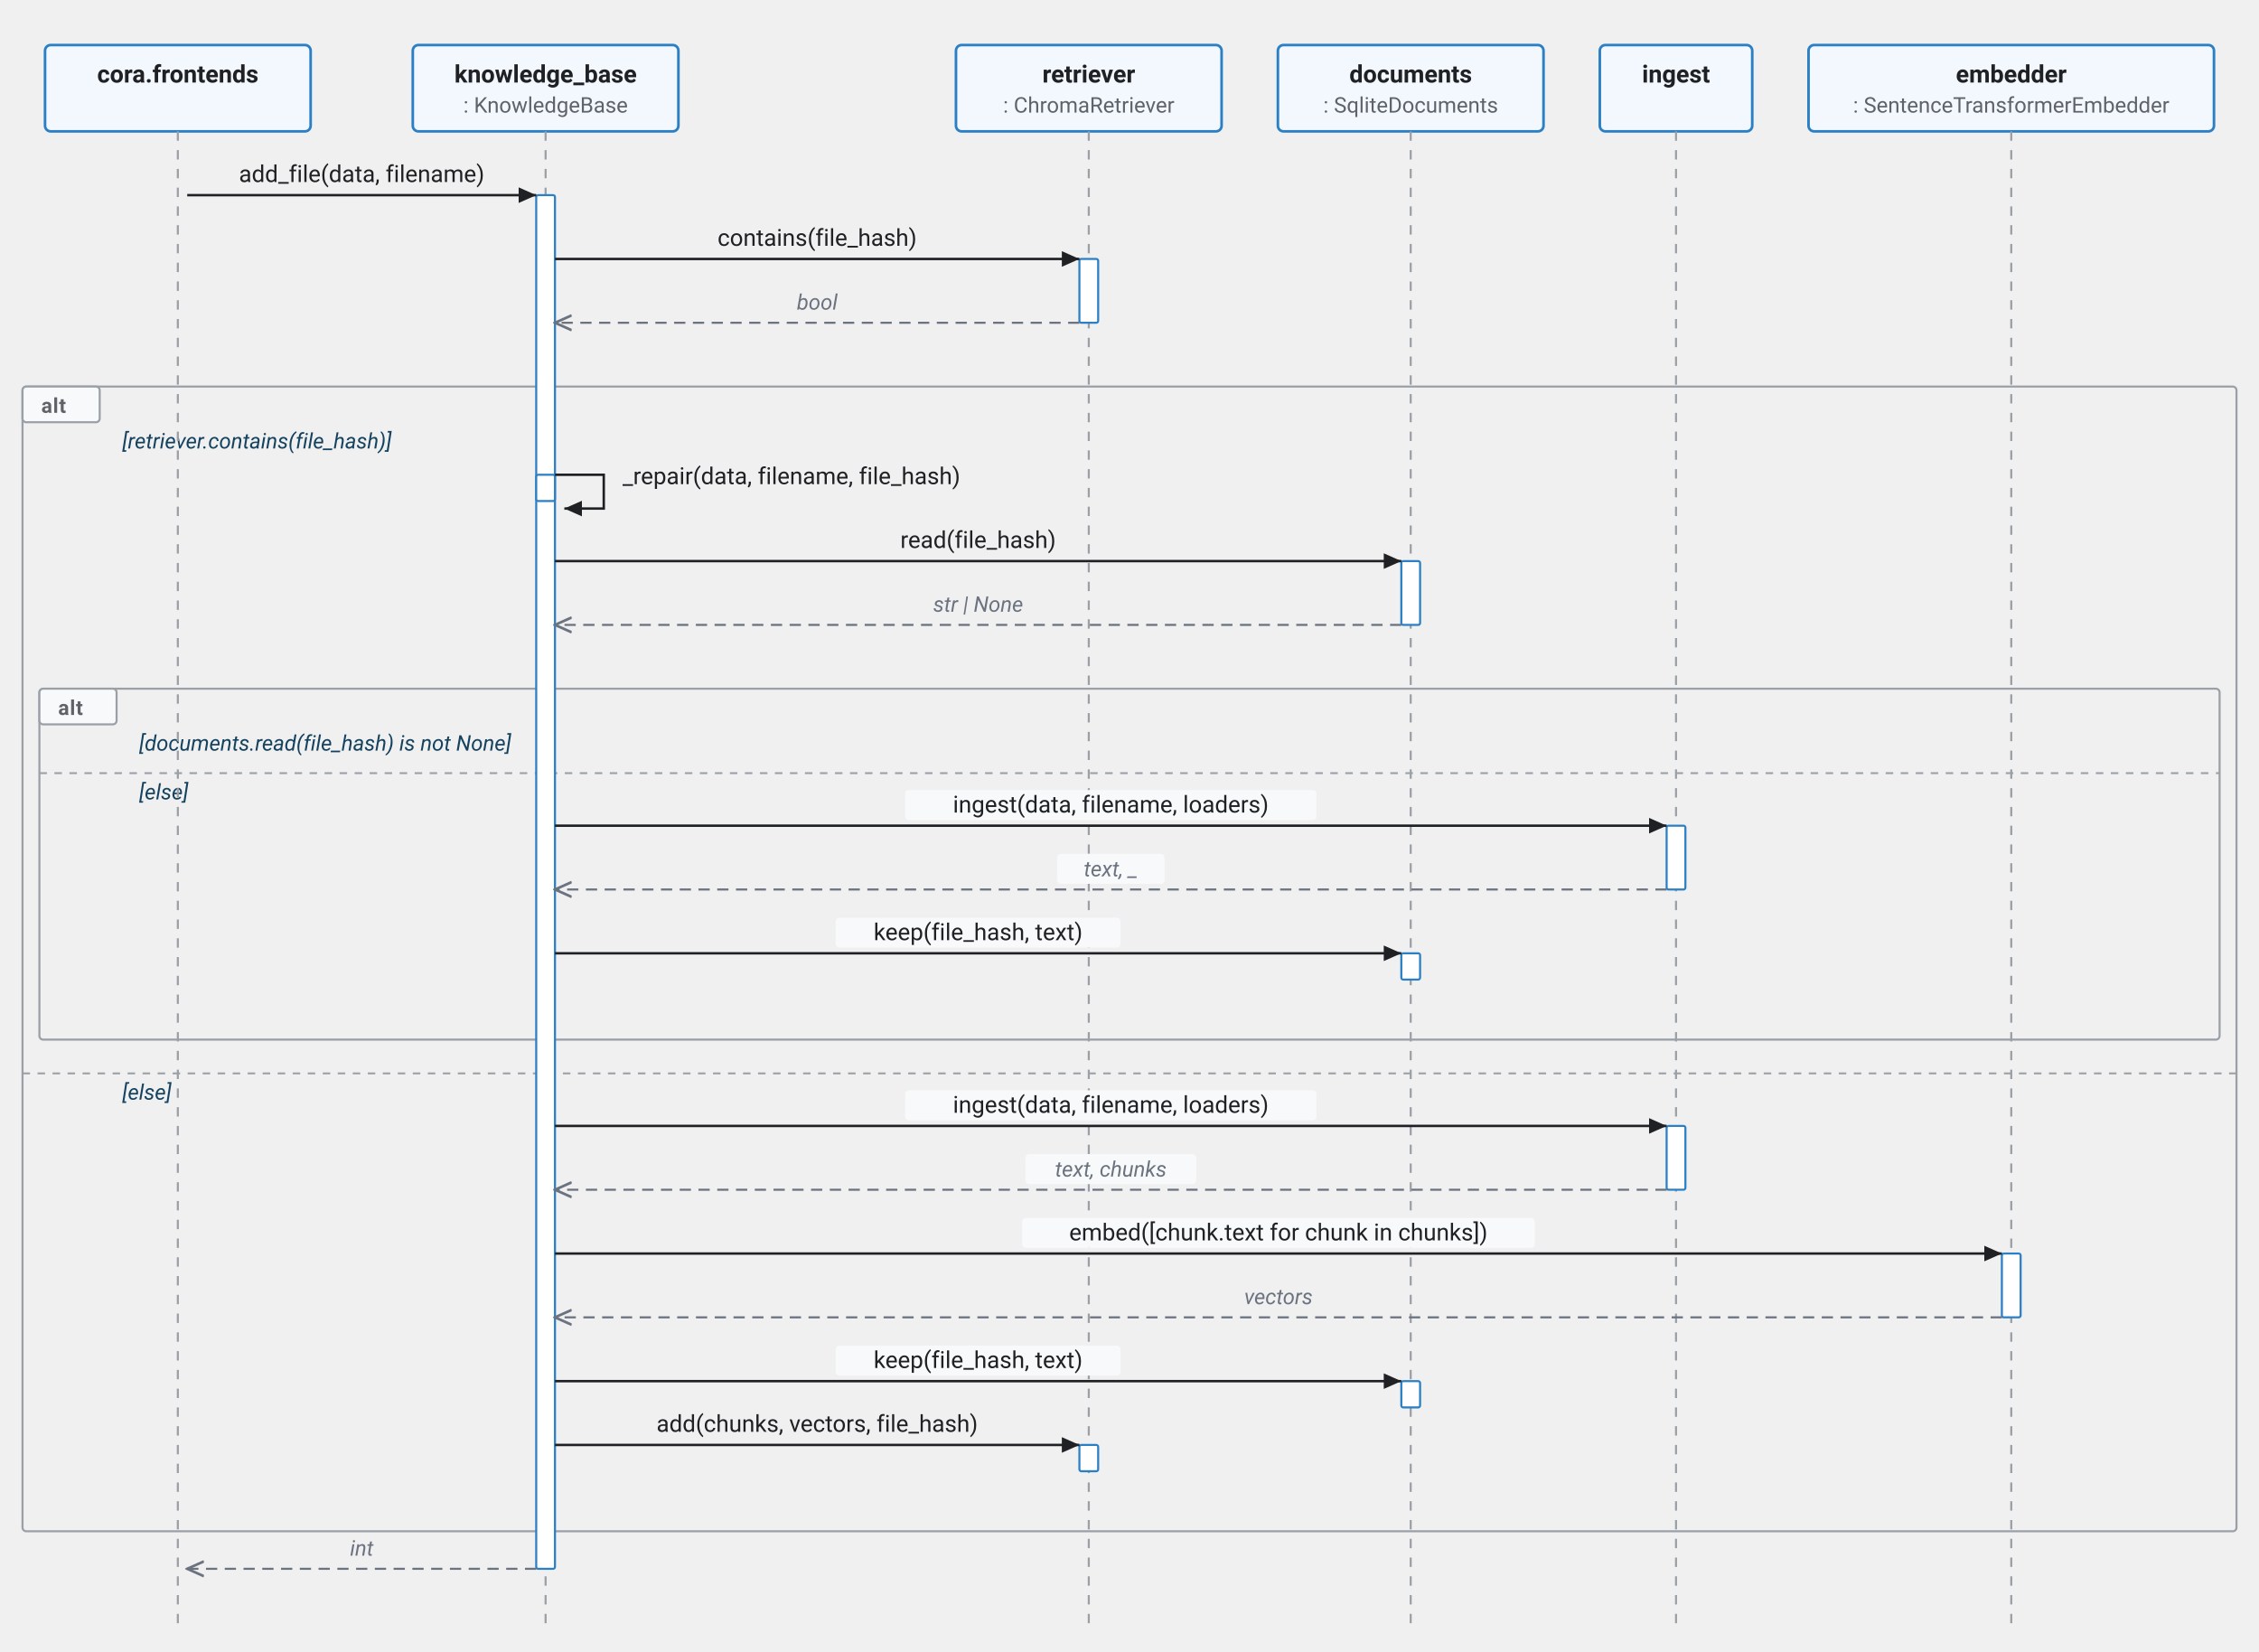
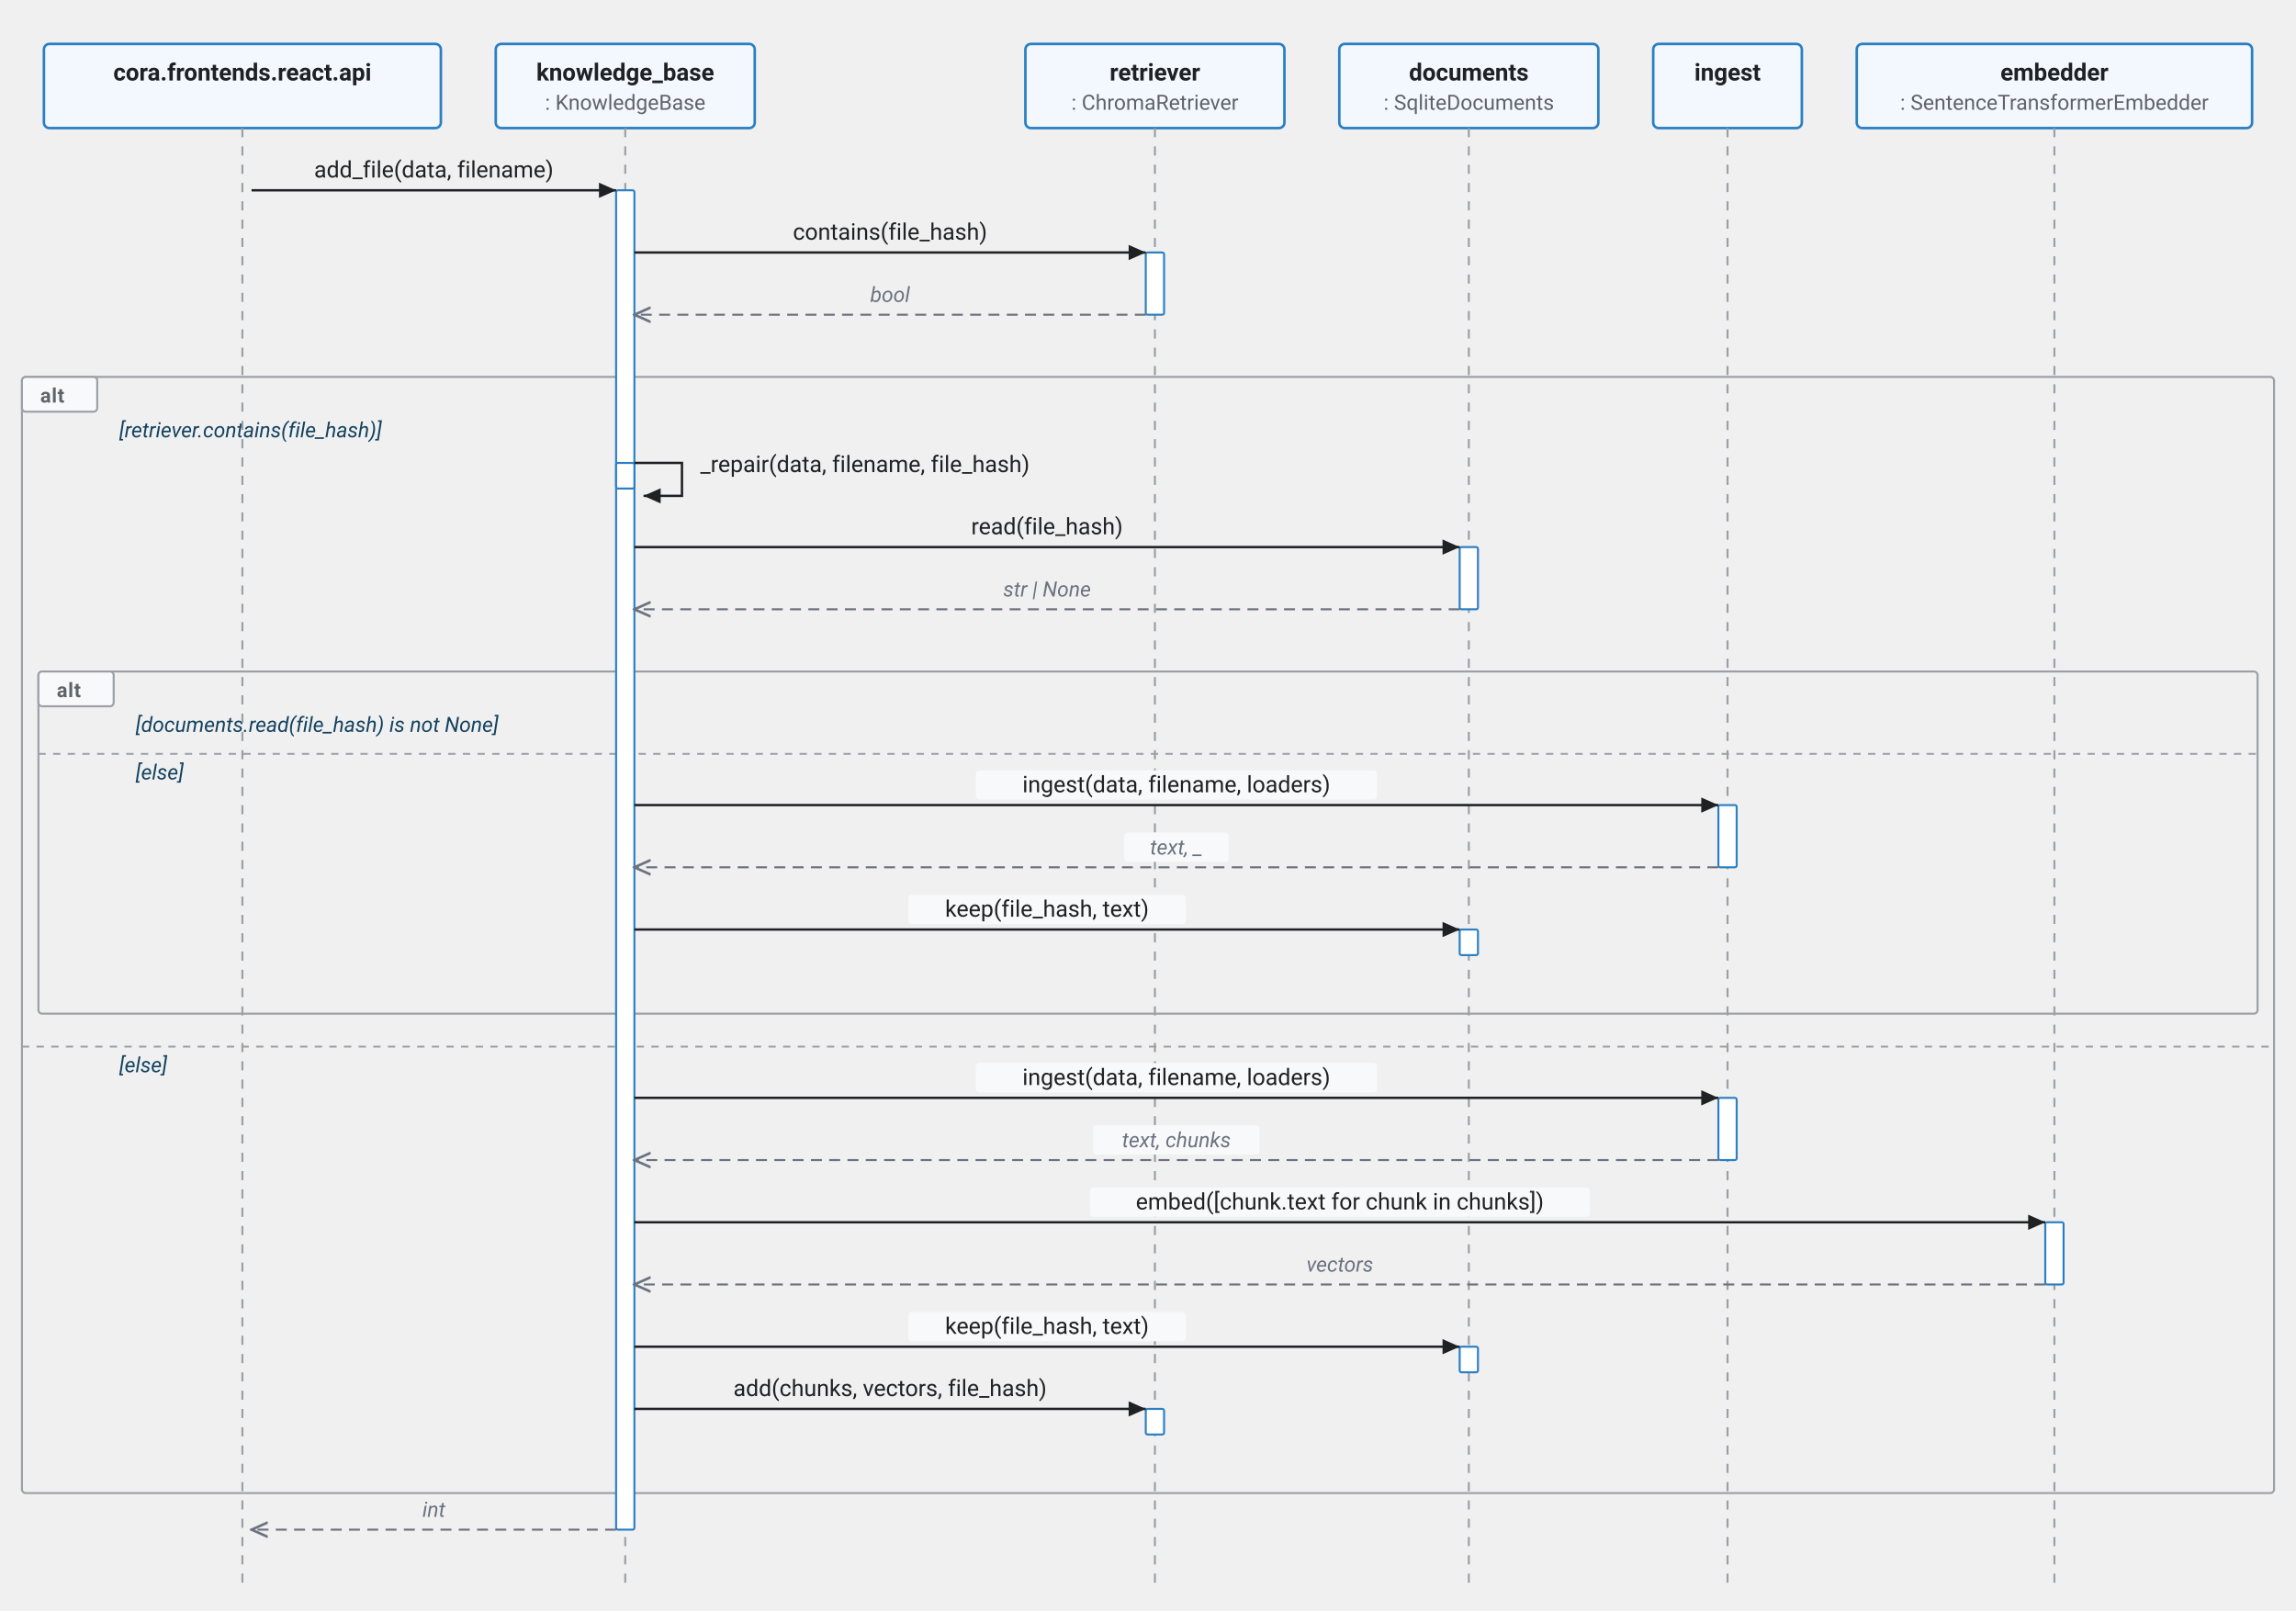
- <svg xmlns="http://www.w3.org/2000/svg" viewBox="0 0 1203.96 880" width="1203.96" height="880" role="img" aria-label="A UML sequence diagram of knowledge_base: 10 messages between cora.frontends, knowledge_base: KnowledgeBase, retriever: ChromaRetriever, documents: SqliteDocuments, ingest, embedder: SentenceTransformerEmbedder. Generated by scripts/gen_session_maps.py.">
+ <svg xmlns="http://www.w3.org/2000/svg" viewBox="0 0 1254.92 880" width="1254.92" height="880" role="img" aria-label="A UML sequence diagram of knowledge_base: 10 messages between cora.frontends.react.api, knowledge_base: KnowledgeBase, retriever: ChromaRetriever, documents: SqliteDocuments, ingest, embedder: SentenceTransformerEmbedder. Generated by scripts/gen_session_maps.py.">
  <style>
    text { font: 13px/1.4 -apple-system, "Segoe UI", Roboto, sans-serif; fill: #202124 }
    .role { font-weight: 600 }
    .kind { font-size: 11.5px; fill: #5f6368 }
    .head { fill: #f2f8fd; stroke: #2b7fc4; stroke-width: 1.4 }
    .life { stroke: #9aa0a6; stroke-width: 1.1; stroke-dasharray: 5 5 }
    .bar { fill: #ffffff; stroke: #2b7fc4; stroke-width: 1.1 }
    .send { stroke: #202124; stroke-width: 1.3; fill: none; marker-end: url(#sent) }
    .back { stroke: #6b7280; stroke-width: 1.1; fill: none;
            stroke-dasharray: 6 4; marker-end: url(#answered) }
    .said { font-size: 12.5px }
    .sheet { fill: #f8f9fa; stroke: none }
    .answer { font-size: 11.5px; fill: #6b7280; font-style: italic }
    .frame { fill: none; stroke: #9aa0a6; stroke-width: 1.1 }
    .tab { fill: #f8f9fa; stroke: #9aa0a6; stroke-width: 1.1 }
    .operator { font-size: 11px; font-weight: 600; fill: #5f6368;
                letter-spacing: .03em }
    .guard { font-size: 11.5px; fill: #14425f; font-style: italic }
    .split { stroke: #9aa0a6; stroke-width: 1; stroke-dasharray: 4 4; fill: none }
    @media (prefers-color-scheme: dark) {
      text { fill: #e8eaed }
      .kind { fill: #9aa0a6 }
      .head { fill: #10283a; stroke: #6fb6ea }
      .bar { fill: #303134; stroke: #6fb6ea }
      .send { stroke: #e8eaed }
      .sheet { fill: #2b2c2f }
      .back { stroke: #bdc1c6 }
      .answer { fill: #bdc1c6 }
      .frame, .split { stroke: #bdc1c6 }
      .tab { fill: #2b2c2f; stroke: #bdc1c6 }
      .operator { fill: #bdc1c6 }
      .guard { fill: #cfe6f7 }
    }
  </style>
  <defs>
    <marker id="sent" viewBox="0 0 10 10" refX="9" refY="5" markerWidth="8" markerHeight="8" orient="auto-start-reverse">
      <path d="M 0 1 L 9 5 L 0 9 z" fill="context-stroke" />
    </marker>
    <marker id="answered" viewBox="0 0 10 10" refX="9" refY="5" markerWidth="9" markerHeight="9" orient="auto-start-reverse">
      <path d="M 0 1 L 9 5 L 0 9" fill="none" stroke="context-stroke" stroke-width="1.4" />
    </marker>
  </defs>
-   <rect x="21" y="367" width="1161.96" height="187" rx="2" class="frame" />
+   <rect x="21" y="367" width="1212.92" height="187" rx="2" class="frame" />
  <rect x="21" y="367" width="41.14" height="19" rx="2" class="tab" />
  <text x="31" y="381" class="operator" text-anchor="start">alt</text>
  <text x="74.14" y="400" class="guard" text-anchor="start">[documents.read(file_hash) is not None]</text>
-   <path d="M 21 412 L 1182.96 412" class="split" />
+   <path d="M 21 412 L 1233.92 412" class="split" />
  <text x="74.14" y="426" class="guard" text-anchor="start">[else]</text>
-   <rect x="12" y="206" width="1179.96" height="610" rx="2" class="frame" />
+   <rect x="12" y="206" width="1230.92" height="610" rx="2" class="frame" />
  <rect x="12" y="206" width="41.14" height="19" rx="2" class="tab" />
  <text x="22" y="220" class="operator" text-anchor="start">alt</text>
  <text x="65.14" y="239" class="guard" text-anchor="start">[retriever.contains(file_hash)]</text>
-   <path d="M 12 572 L 1191.96 572" class="split" />
+   <path d="M 12 572 L 1242.92 572" class="split" />
  <text x="65.14" y="586" class="guard" text-anchor="start">[else]</text>
-   <rect x="24" y="24" width="141.56" height="46" rx="3" class="head" />
-   <text x="94.78" y="44" class="role" text-anchor="middle">cora.frontends</text>
-   <path d="M 94.78 70 L 94.78 870" class="life" />
-   <rect x="220" y="24" width="141.56" height="46" rx="3" class="head" />
-   <text x="290.78" y="44" class="role" text-anchor="middle">knowledge_base</text>
-   <text x="290.78" y="60" class="kind" text-anchor="middle">: KnowledgeBase</text>
-   <path d="M 290.78 70 L 290.78 870" class="life" />
-   <rect x="509.495" y="24" width="141.57" height="46" rx="3" class="head" />
-   <text x="580.28" y="44" class="role" text-anchor="middle">retriever</text>
-   <text x="580.28" y="60" class="kind" text-anchor="middle">: ChromaRetriever</text>
-   <path d="M 580.28 70 L 580.28 870" class="life" />
-   <rect x="681.065" y="24" width="141.57" height="46" rx="3" class="head" />
-   <text x="751.85" y="44" class="role" text-anchor="middle">documents</text>
-   <text x="751.85" y="60" class="kind" text-anchor="middle">: SqliteDocuments</text>
-   <path d="M 751.85 70 L 751.85 870" class="life" />
-   <rect x="852.635" y="24" width="81.24" height="46" rx="3" class="head" />
-   <text x="893.255" y="44" class="role" text-anchor="middle">ingest</text>
-   <path d="M 893.255 70 L 893.255 870" class="life" />
-   <rect x="963.875" y="24" width="216.09" height="46" rx="3" class="head" />
-   <text x="1071.92" y="44" class="role" text-anchor="middle">embedder</text>
-   <text x="1071.92" y="60" class="kind" text-anchor="middle">: SentenceTransformerEmbedder</text>
-   <path d="M 1071.92 70 L 1071.92 870" class="life" />
-   <rect x="575.28" y="138" width="10" height="34" rx="1" class="bar" />
-   <rect x="746.85" y="299" width="10" height="34" rx="1" class="bar" />
-   <rect x="888.255" y="440" width="10" height="34" rx="1" class="bar" />
-   <rect x="888.255" y="600" width="10" height="34" rx="1" class="bar" />
-   <rect x="1066.92" y="668" width="10" height="34" rx="1" class="bar" />
-   <rect x="285.78" y="104" width="10" height="732" rx="1" class="bar" />
-   <rect x="285.78" y="253" width="10" height="14" rx="1" class="bar" />
-   <rect x="746.85" y="508" width="10" height="14" rx="1" class="bar" />
-   <rect x="746.85" y="736" width="10" height="14" rx="1" class="bar" />
-   <rect x="575.28" y="770" width="10" height="14" rx="1" class="bar" />
-   <path d="M 99.78 104 L 285.78 104" class="send" />
-   <text x="192.78" y="97" class="said" text-anchor="middle">add_file(data, filename)</text>
-   <path d="M 295.78 138 L 575.28 138" class="send" />
-   <text x="435.53" y="131" class="said" text-anchor="middle">contains(file_hash)</text>
-   <path d="M 575.28 172 L 295.78 172" class="back" />
-   <text x="435.53" y="165" class="answer" text-anchor="middle">bool</text>
-   <path d="M 295.78 253 L 321.78 253 L 321.78 271 L 300.78 271" class="send" />
-   <text x="331.78" y="258" class="said" text-anchor="start">_repair(data, filename, file_hash)</text>
-   <path d="M 295.78 299 L 746.85 299" class="send" />
-   <text x="521.315" y="292" class="said" text-anchor="middle">read(file_hash)</text>
-   <path d="M 746.85 333 L 295.78 333" class="back" />
-   <text x="521.315" y="326" class="answer" text-anchor="middle">str | None</text>
-   <path d="M 295.78 440 L 888.255 440" class="send" />
-   <rect x="482.392" y="421" width="219.25" height="16" rx="2" class="sheet" />
-   <text x="592.017" y="433" class="said" text-anchor="middle">ingest(data, filename, loaders)</text>
-   <path d="M 888.255 474 L 295.78 474" class="back" />
-   <rect x="563.392" y="455" width="57.25" height="16" rx="2" class="sheet" />
-   <text x="592.017" y="467" class="answer" text-anchor="middle">text, _</text>
-   <path d="M 295.78 508 L 746.85 508" class="send" />
-   <rect x="445.44" y="489" width="151.75" height="16" rx="2" class="sheet" />
-   <text x="521.315" y="501" class="said" text-anchor="middle">keep(file_hash, text)</text>
-   <path d="M 295.78 600 L 888.255 600" class="send" />
-   <rect x="482.392" y="581" width="219.25" height="16" rx="2" class="sheet" />
-   <text x="592.017" y="593" class="said" text-anchor="middle">ingest(data, filename, loaders)</text>
-   <path d="M 888.255 634 L 295.78 634" class="back" />
-   <rect x="546.517" y="615" width="91" height="16" rx="2" class="sheet" />
-   <text x="592.017" y="627" class="answer" text-anchor="middle">text, chunks</text>
-   <path d="M 295.78 668 L 1066.92 668" class="send" />
-   <rect x="544.725" y="649" width="273.25" height="16" rx="2" class="sheet" />
-   <text x="681.35" y="661" class="said" text-anchor="middle">embed([chunk.text for chunk in chunks])</text>
-   <path d="M 1066.92 702 L 295.78 702" class="back" />
-   <text x="681.35" y="695" class="answer" text-anchor="middle">vectors</text>
-   <path d="M 295.78 736 L 746.85 736" class="send" />
-   <rect x="445.44" y="717" width="151.75" height="16" rx="2" class="sheet" />
-   <text x="521.315" y="729" class="said" text-anchor="middle">keep(file_hash, text)</text>
-   <path d="M 295.78 770 L 575.28 770" class="send" />
-   <text x="435.53" y="763" class="said" text-anchor="middle">add(chunks, vectors, file_hash)</text>
-   <path d="M 285.78 836 L 99.78 836" class="back" />
-   <text x="192.78" y="829" class="answer" text-anchor="middle">int</text>
+   <rect x="24" y="24" width="216.96" height="46" rx="3" class="head" />
+   <text x="132.48" y="44" class="role" text-anchor="middle">cora.frontends.react.api</text>
+   <path d="M 132.48 70 L 132.48 870" class="life" />
+   <rect x="270.96" y="24" width="141.56" height="46" rx="3" class="head" />
+   <text x="341.74" y="44" class="role" text-anchor="middle">knowledge_base</text>
+   <text x="341.74" y="60" class="kind" text-anchor="middle">: KnowledgeBase</text>
+   <path d="M 341.74 70 L 341.74 870" class="life" />
+   <rect x="560.455" y="24" width="141.57" height="46" rx="3" class="head" />
+   <text x="631.24" y="44" class="role" text-anchor="middle">retriever</text>
+   <text x="631.24" y="60" class="kind" text-anchor="middle">: ChromaRetriever</text>
+   <path d="M 631.24 70 L 631.24 870" class="life" />
+   <rect x="732.025" y="24" width="141.57" height="46" rx="3" class="head" />
+   <text x="802.81" y="44" class="role" text-anchor="middle">documents</text>
+   <text x="802.81" y="60" class="kind" text-anchor="middle">: SqliteDocuments</text>
+   <path d="M 802.81 70 L 802.81 870" class="life" />
+   <rect x="903.595" y="24" width="81.24" height="46" rx="3" class="head" />
+   <text x="944.215" y="44" class="role" text-anchor="middle">ingest</text>
+   <path d="M 944.215 70 L 944.215 870" class="life" />
+   <rect x="1014.83" y="24" width="216.09" height="46" rx="3" class="head" />
+   <text x="1122.88" y="44" class="role" text-anchor="middle">embedder</text>
+   <text x="1122.88" y="60" class="kind" text-anchor="middle">: SentenceTransformerEmbedder</text>
+   <path d="M 1122.88 70 L 1122.88 870" class="life" />
+   <rect x="626.24" y="138" width="10" height="34" rx="1" class="bar" />
+   <rect x="797.81" y="299" width="10" height="34" rx="1" class="bar" />
+   <rect x="939.215" y="440" width="10" height="34" rx="1" class="bar" />
+   <rect x="939.215" y="600" width="10" height="34" rx="1" class="bar" />
+   <rect x="1117.88" y="668" width="10" height="34" rx="1" class="bar" />
+   <rect x="336.74" y="104" width="10" height="732" rx="1" class="bar" />
+   <rect x="336.74" y="253" width="10" height="14" rx="1" class="bar" />
+   <rect x="797.81" y="508" width="10" height="14" rx="1" class="bar" />
+   <rect x="797.81" y="736" width="10" height="14" rx="1" class="bar" />
+   <rect x="626.24" y="770" width="10" height="14" rx="1" class="bar" />
+   <path d="M 137.48 104 L 336.74 104" class="send" />
+   <text x="237.11" y="97" class="said" text-anchor="middle">add_file(data, filename)</text>
+   <path d="M 346.74 138 L 626.24 138" class="send" />
+   <text x="486.49" y="131" class="said" text-anchor="middle">contains(file_hash)</text>
+   <path d="M 626.24 172 L 346.74 172" class="back" />
+   <text x="486.49" y="165" class="answer" text-anchor="middle">bool</text>
+   <path d="M 346.74 253 L 372.74 253 L 372.74 271 L 351.74 271" class="send" />
+   <text x="382.74" y="258" class="said" text-anchor="start">_repair(data, filename, file_hash)</text>
+   <path d="M 346.74 299 L 797.81 299" class="send" />
+   <text x="572.275" y="292" class="said" text-anchor="middle">read(file_hash)</text>
+   <path d="M 797.81 333 L 346.74 333" class="back" />
+   <text x="572.275" y="326" class="answer" text-anchor="middle">str | None</text>
+   <path d="M 346.74 440 L 939.215 440" class="send" />
+   <rect x="533.352" y="421" width="219.25" height="16" rx="2" class="sheet" />
+   <text x="642.977" y="433" class="said" text-anchor="middle">ingest(data, filename, loaders)</text>
+   <path d="M 939.215 474 L 346.74 474" class="back" />
+   <rect x="614.352" y="455" width="57.25" height="16" rx="2" class="sheet" />
+   <text x="642.977" y="467" class="answer" text-anchor="middle">text, _</text>
+   <path d="M 346.74 508 L 797.81 508" class="send" />
+   <rect x="496.4" y="489" width="151.75" height="16" rx="2" class="sheet" />
+   <text x="572.275" y="501" class="said" text-anchor="middle">keep(file_hash, text)</text>
+   <path d="M 346.74 600 L 939.215 600" class="send" />
+   <rect x="533.352" y="581" width="219.25" height="16" rx="2" class="sheet" />
+   <text x="642.977" y="593" class="said" text-anchor="middle">ingest(data, filename, loaders)</text>
+   <path d="M 939.215 634 L 346.74 634" class="back" />
+   <rect x="597.477" y="615" width="91" height="16" rx="2" class="sheet" />
+   <text x="642.977" y="627" class="answer" text-anchor="middle">text, chunks</text>
+   <path d="M 346.74 668 L 1117.88 668" class="send" />
+   <rect x="595.685" y="649" width="273.25" height="16" rx="2" class="sheet" />
+   <text x="732.31" y="661" class="said" text-anchor="middle">embed([chunk.text for chunk in chunks])</text>
+   <path d="M 1117.88 702 L 346.74 702" class="back" />
+   <text x="732.31" y="695" class="answer" text-anchor="middle">vectors</text>
+   <path d="M 346.74 736 L 797.81 736" class="send" />
+   <rect x="496.4" y="717" width="151.75" height="16" rx="2" class="sheet" />
+   <text x="572.275" y="729" class="said" text-anchor="middle">keep(file_hash, text)</text>
+   <path d="M 346.74 770 L 626.24 770" class="send" />
+   <text x="486.49" y="763" class="said" text-anchor="middle">add(chunks, vectors, file_hash)</text>
+   <path d="M 336.74 836 L 137.48 836" class="back" />
+   <text x="237.11" y="829" class="answer" text-anchor="middle">int</text>
</svg>
